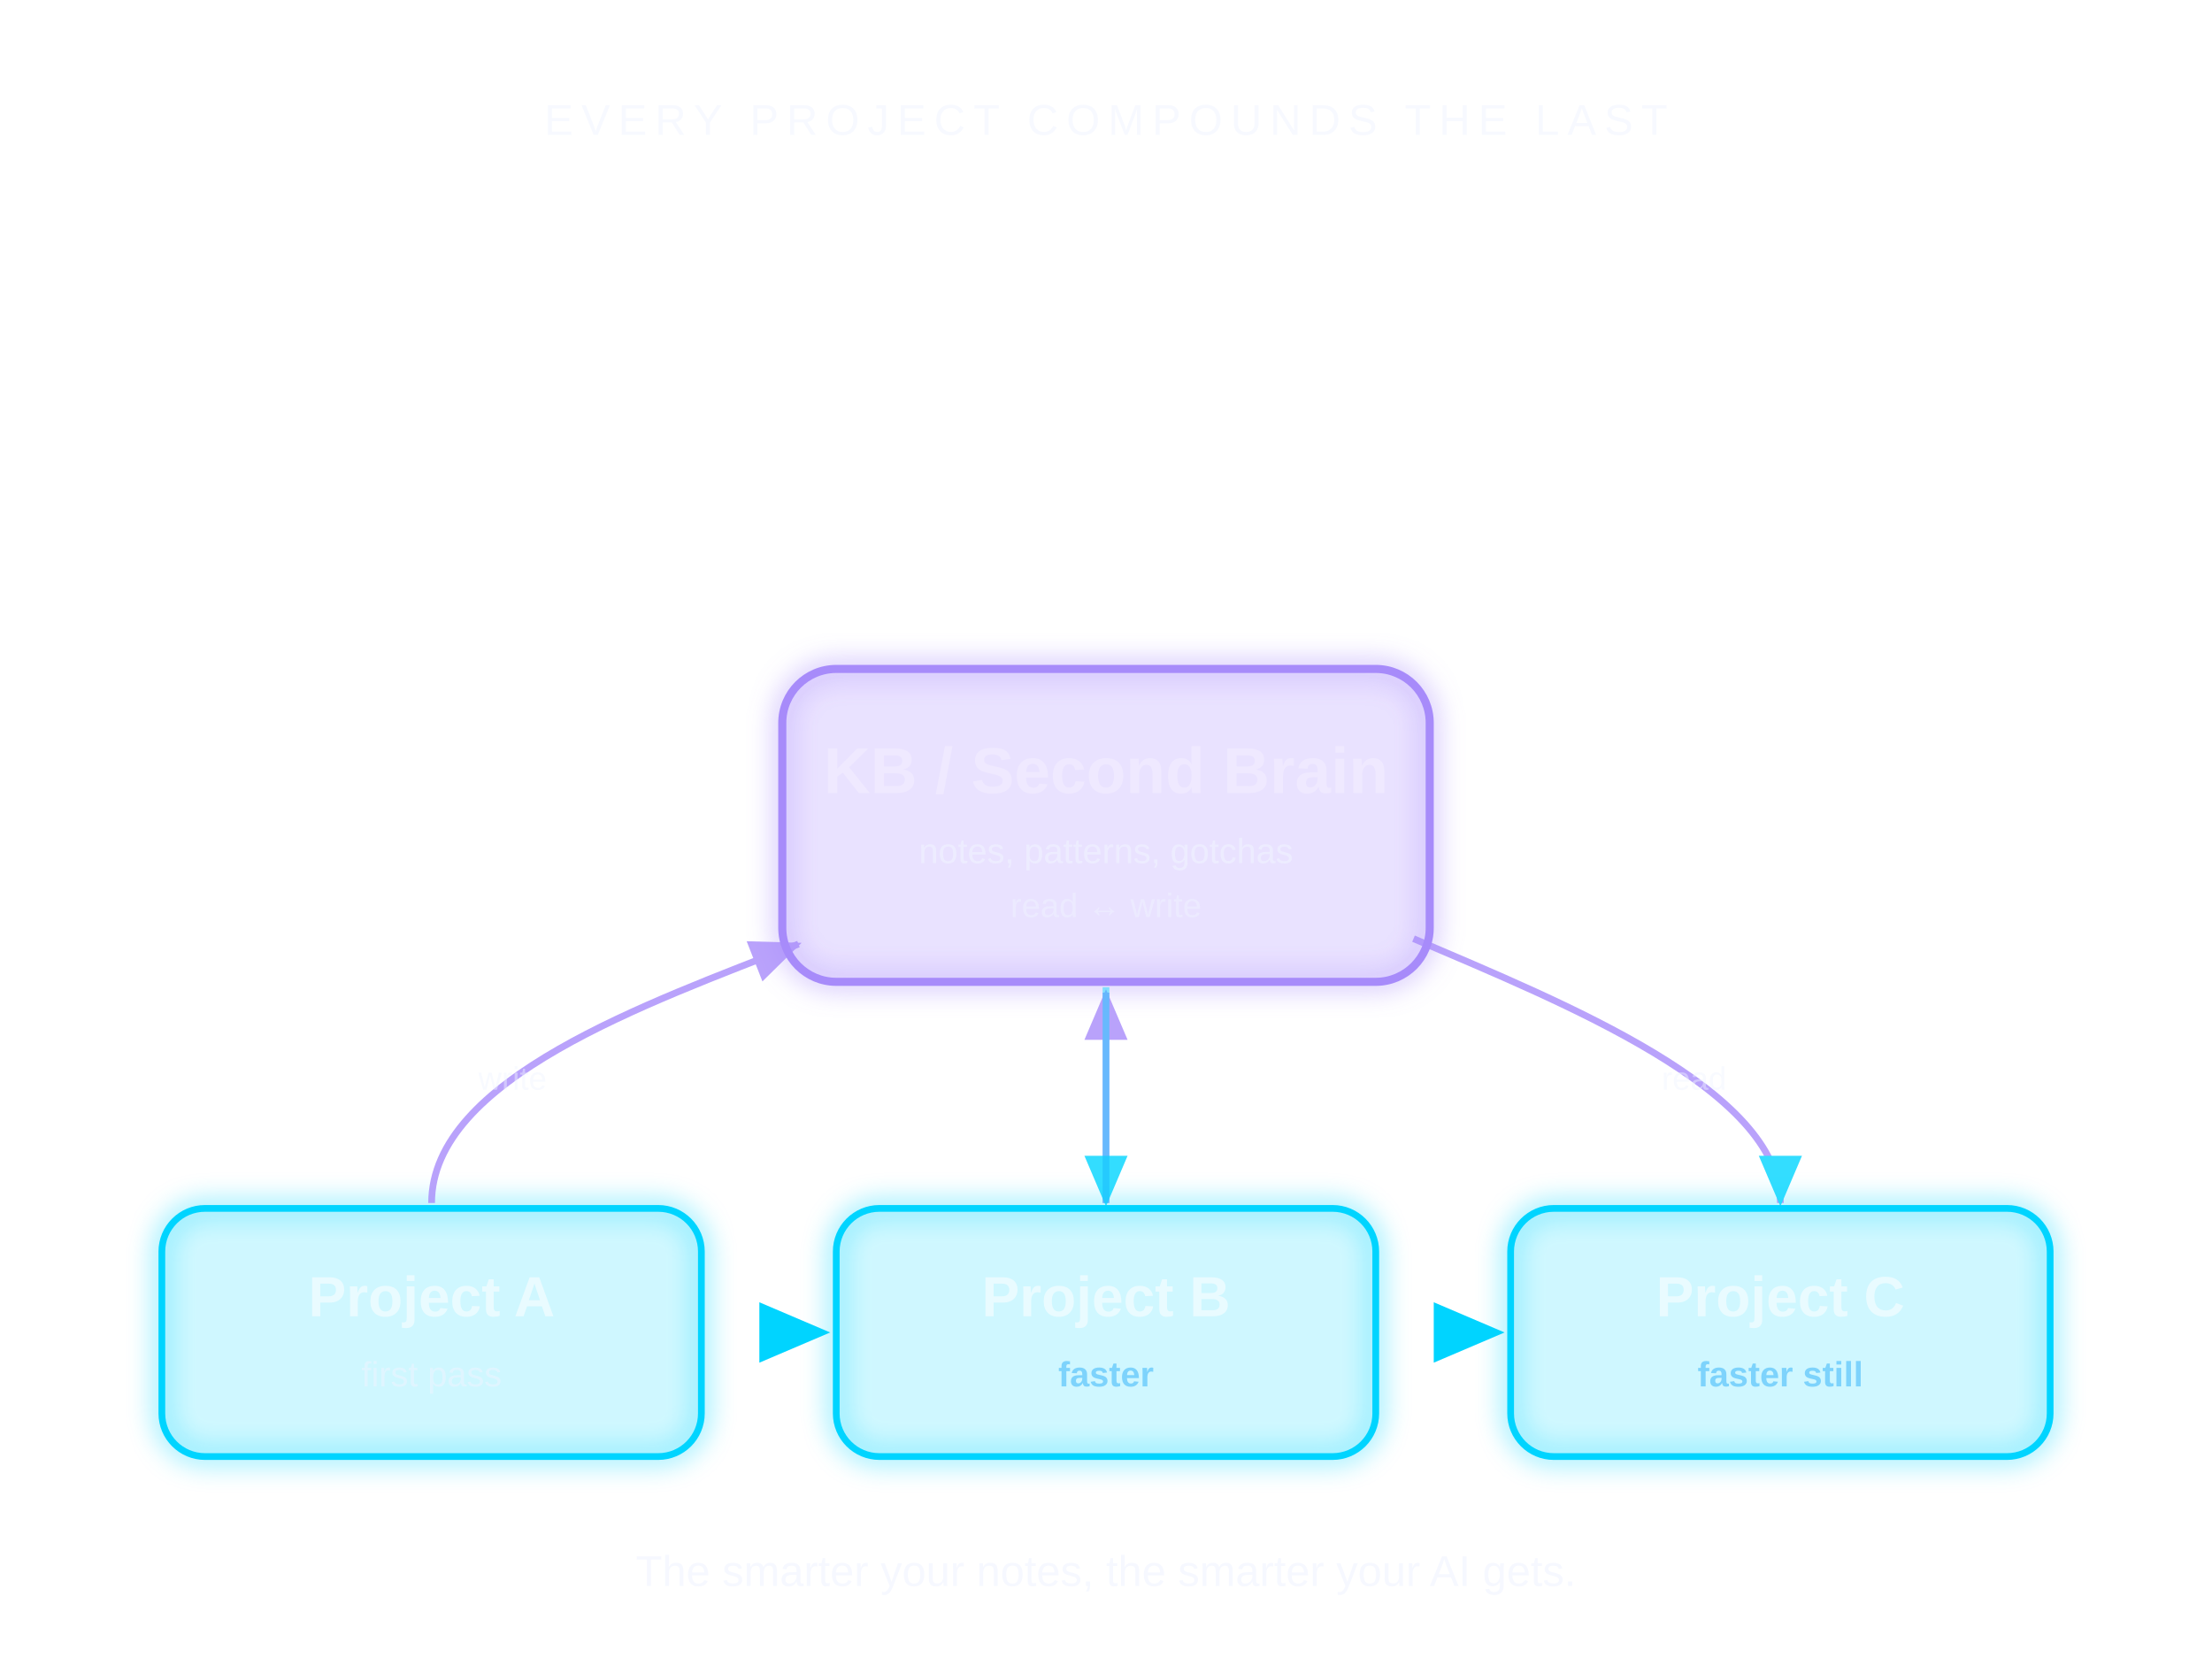
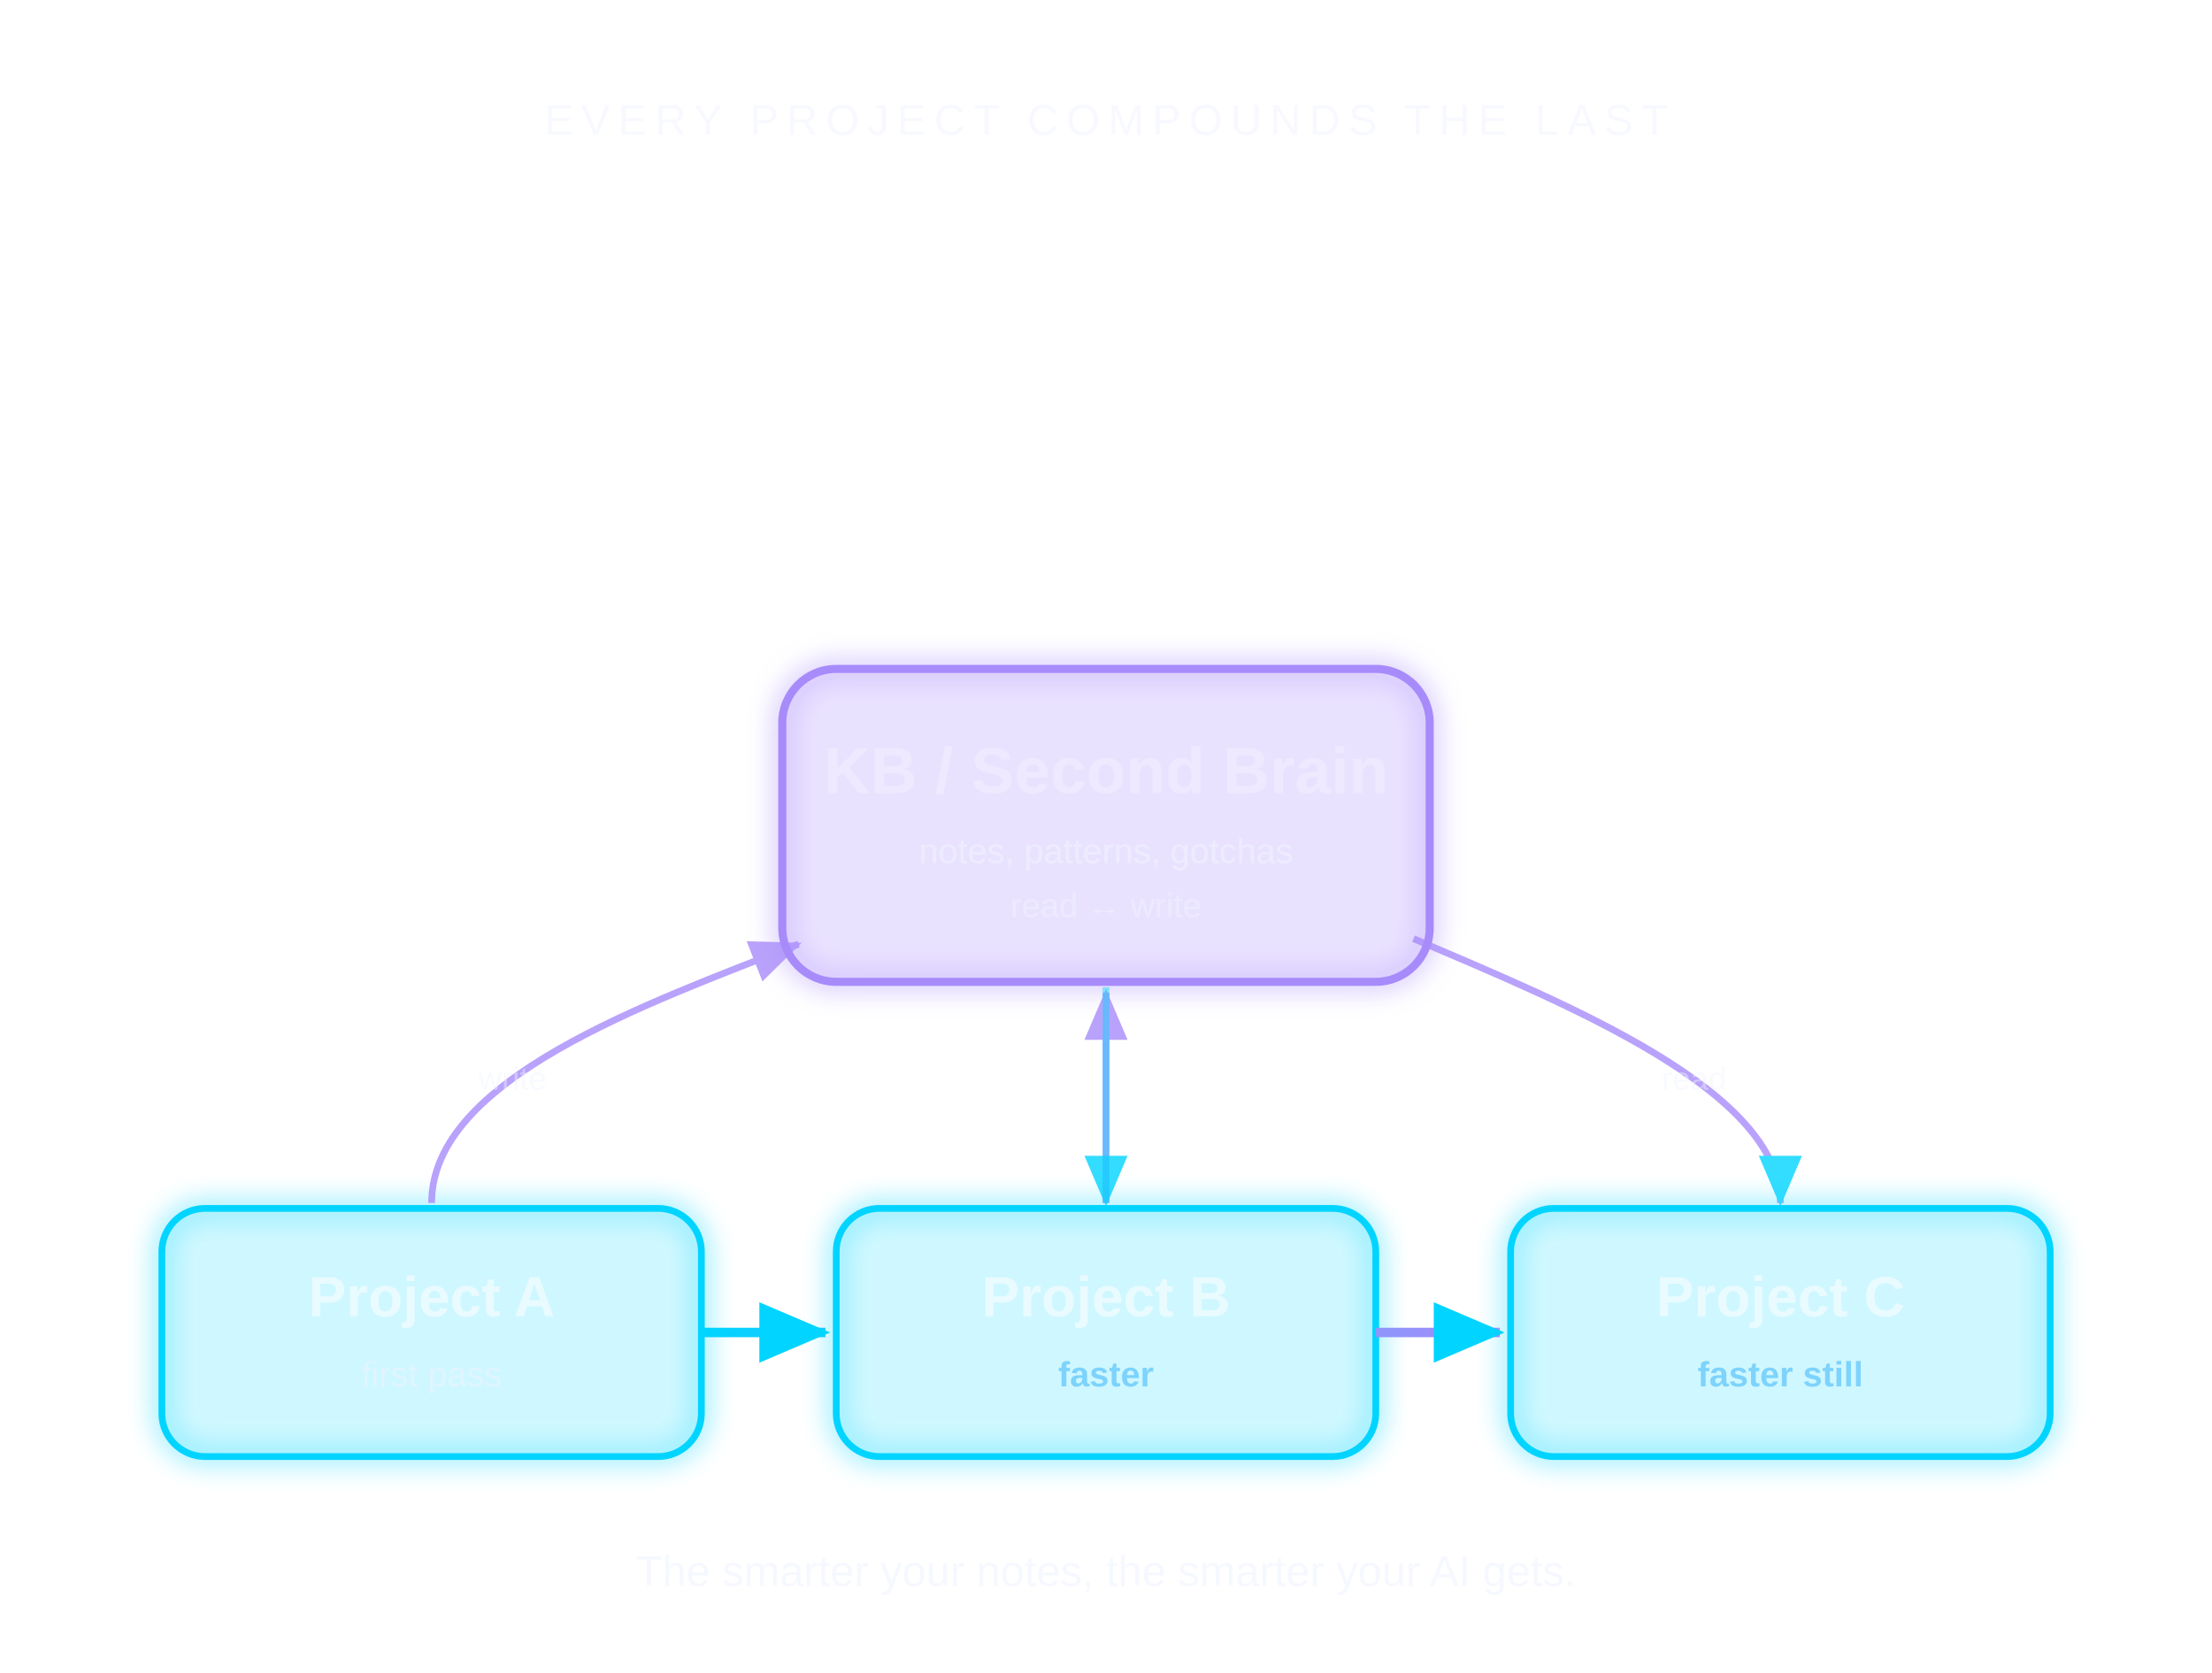
<svg xmlns="http://www.w3.org/2000/svg" viewBox="0 0 820 620" font-family="'Space Grotesk','Helvetica Neue',Arial,sans-serif">
  <defs>
    <filter id="gtr" x="-50%" y="-50%" width="200%" height="200%">
      <feGaussianBlur stdDeviation="5" result="b" />
      <feMerge>
        <feMergeNode in="b" />
        <feMergeNode in="SourceGraphic" />
      </feMerge>
    </filter>
    <marker id="atr" markerWidth="11" markerHeight="11" refX="7" refY="3.2" orient="auto">
      <path d="M0,0 L7.5,3.2 L0,6.4 Z" fill="#00d4ff" />
    </marker>
    <marker id="atrp" markerWidth="11" markerHeight="11" refX="7" refY="3.2" orient="auto">
      <path d="M0,0 L7.5,3.2 L0,6.4 Z" fill="#a78bfa" />
    </marker>
-     <linearGradient id="ltr" x1="0" y1="0" x2="1" y2="0">
+     <linearGradient id="ltr" x1="260" y1="494" x2="556" y2="494" gradientUnits="userSpaceOnUse">
      <stop offset="0" stop-color="#00d4ff" />
      <stop offset="1" stop-color="#a78bfa" />
    </linearGradient>
  </defs>
  <text x="410" y="50" text-anchor="middle" fill="rgba(240,244,255,.55)" font-size="16" letter-spacing="3">EVERY PROJECT COMPOUNDS THE LAST</text>
  <rect x="290" y="248" width="240" height="116" rx="20" fill="rgba(167,139,250,.14)" stroke="#a78bfa" stroke-width="3" filter="url(#gtr)" />
  <text x="410" y="294" text-anchor="middle" fill="#efe9ff" font-size="24" font-weight="700">KB / Second Brain</text>
  <text x="410" y="320" text-anchor="middle" fill="rgba(240,244,255,.6)" font-size="13">notes, patterns, gotchas</text>
  <text x="410" y="340" text-anchor="middle" fill="rgba(240,244,255,.45)" font-size="12.5">read ↔ write</text>
  <rect x="60" y="448" width="200" height="92" rx="16" fill="rgba(0,212,255,.10)" stroke="#00d4ff" stroke-width="2.5" filter="url(#gtr)" />
  <text x="160" y="488" text-anchor="middle" fill="#e9fbff" font-size="21" font-weight="700">Project A</text>
  <text x="160" y="514" text-anchor="middle" fill="rgba(240,244,255,.5)" font-size="13">first pass</text>
  <rect x="310" y="448" width="200" height="92" rx="16" fill="rgba(0,212,255,.10)" stroke="#00d4ff" stroke-width="2.5" filter="url(#gtr)" />
  <text x="410" y="488" text-anchor="middle" fill="#e9fbff" font-size="21" font-weight="700">Project B</text>
  <text x="410" y="514" text-anchor="middle" fill="#7dd3fc" font-size="13" font-weight="600">faster</text>
  <rect x="560" y="448" width="200" height="92" rx="16" fill="rgba(0,212,255,.10)" stroke="#00d4ff" stroke-width="2.5" filter="url(#gtr)" />
  <text x="660" y="488" text-anchor="middle" fill="#e9fbff" font-size="21" font-weight="700">Project C</text>
  <text x="660" y="514" text-anchor="middle" fill="#7dd3fc" font-size="13" font-weight="600">faster still</text>
  <line x1="260" y1="494" x2="306" y2="494" stroke="url(#ltr)" stroke-width="3.5" marker-end="url(#atr)" />
  <line x1="510" y1="494" x2="556" y2="494" stroke="url(#ltr)" stroke-width="3.5" marker-end="url(#atr)" />
  <path d="M160 446 C 160 400, 240 372, 296 350" fill="none" stroke="#a78bfa" stroke-width="2.5" opacity=".8" marker-end="url(#atrp)" />
  <path d="M524 348 C 580 372, 660 404, 660 446" fill="none" stroke="#a78bfa" stroke-width="2.5" opacity=".8" marker-end="url(#atr)" />
  <line x1="410" y1="446" x2="410" y2="368" stroke="#a78bfa" stroke-width="2.5" opacity=".8" marker-end="url(#atrp)" />
  <line x1="410" y1="366" x2="410" y2="446" stroke="rgba(0,212,255,.55)" stroke-width="2.5" opacity=".8" marker-end="url(#atr)" />
  <text x="190" y="404" text-anchor="middle" fill="rgba(240,244,255,.45)" font-size="12">write</text>
  <text x="628" y="404" text-anchor="middle" fill="rgba(240,244,255,.45)" font-size="12">read</text>
  <text x="410" y="588" text-anchor="middle" fill="rgba(240,244,255,.62)" font-size="16">The smarter your notes, the smarter your AI gets.</text>
</svg>
